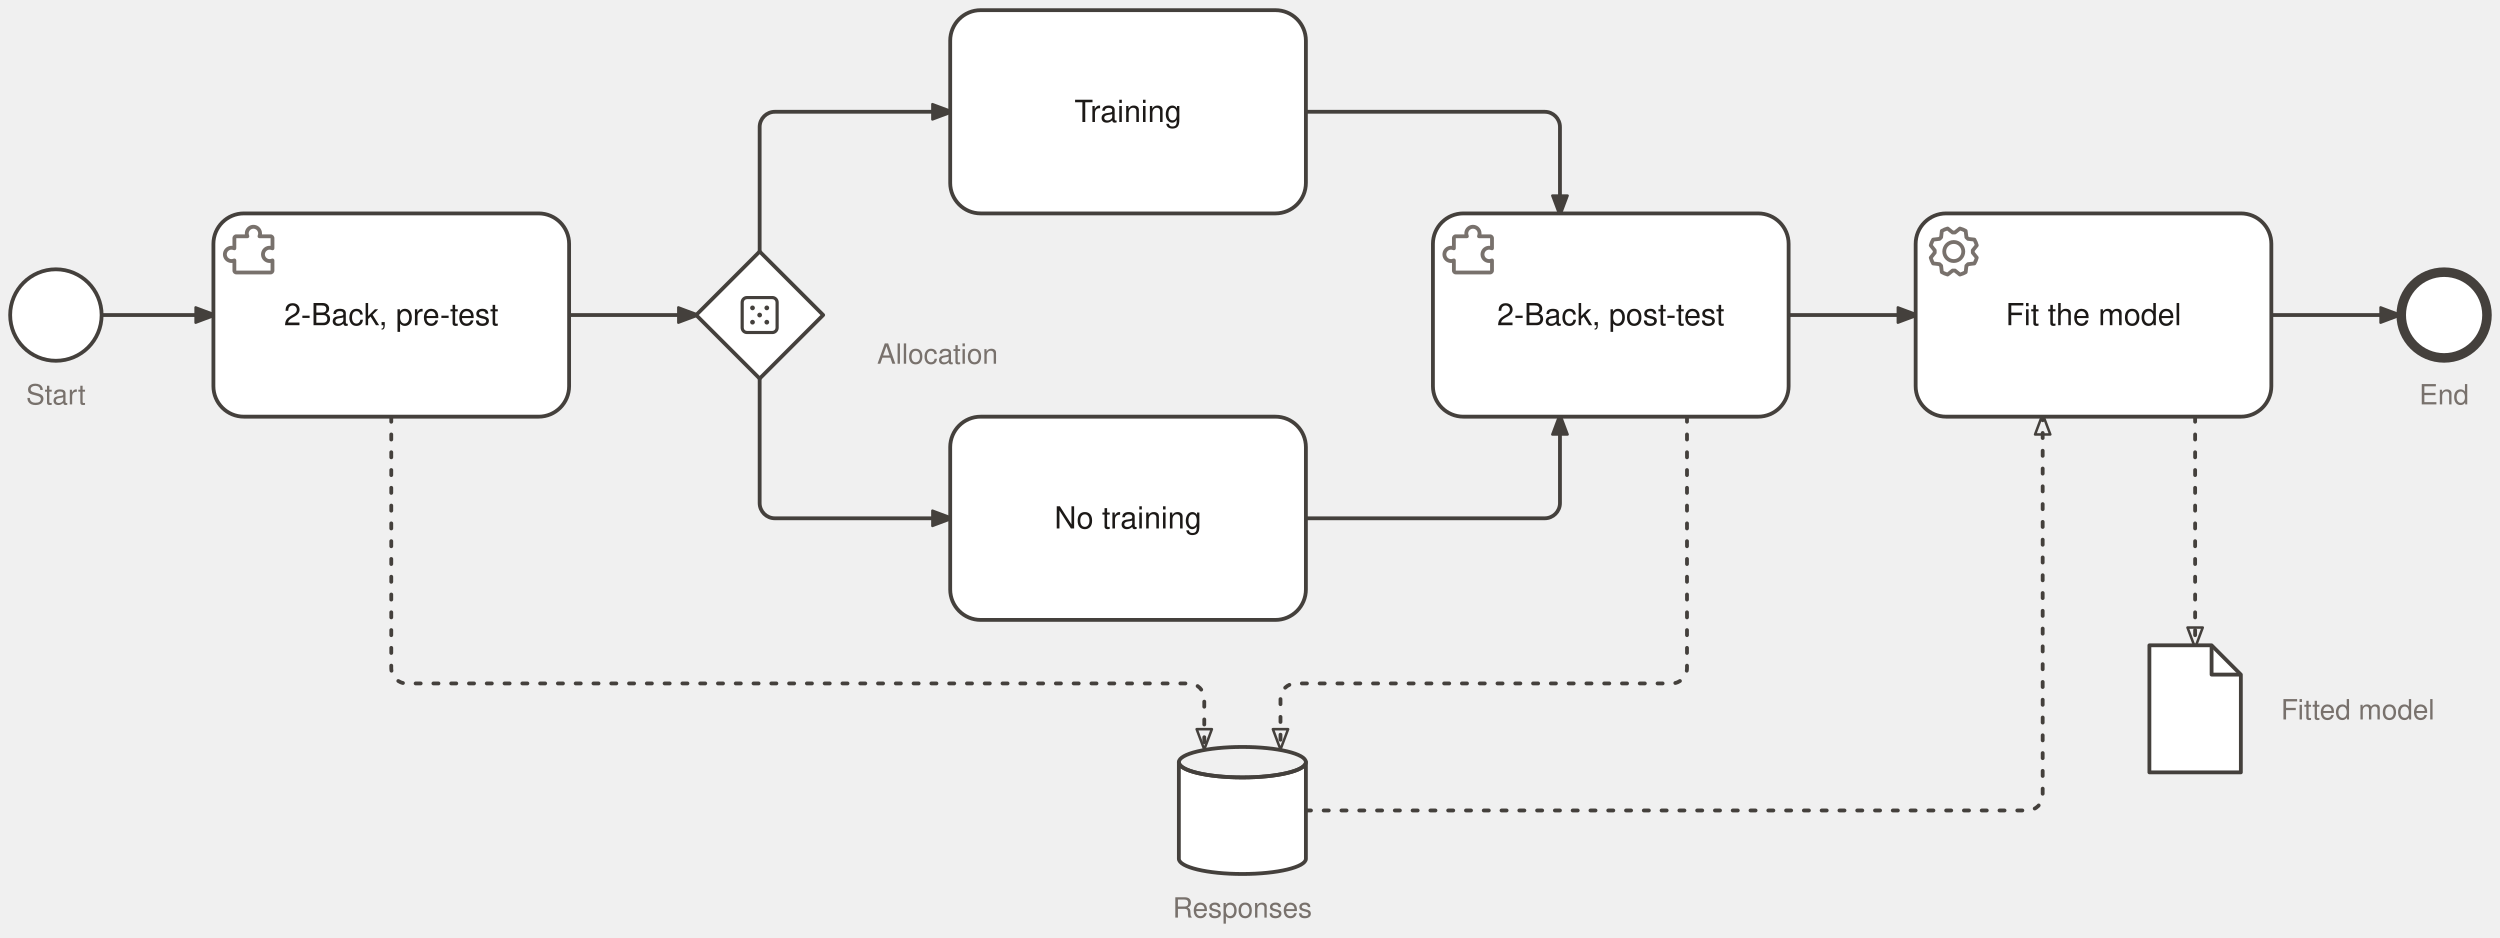
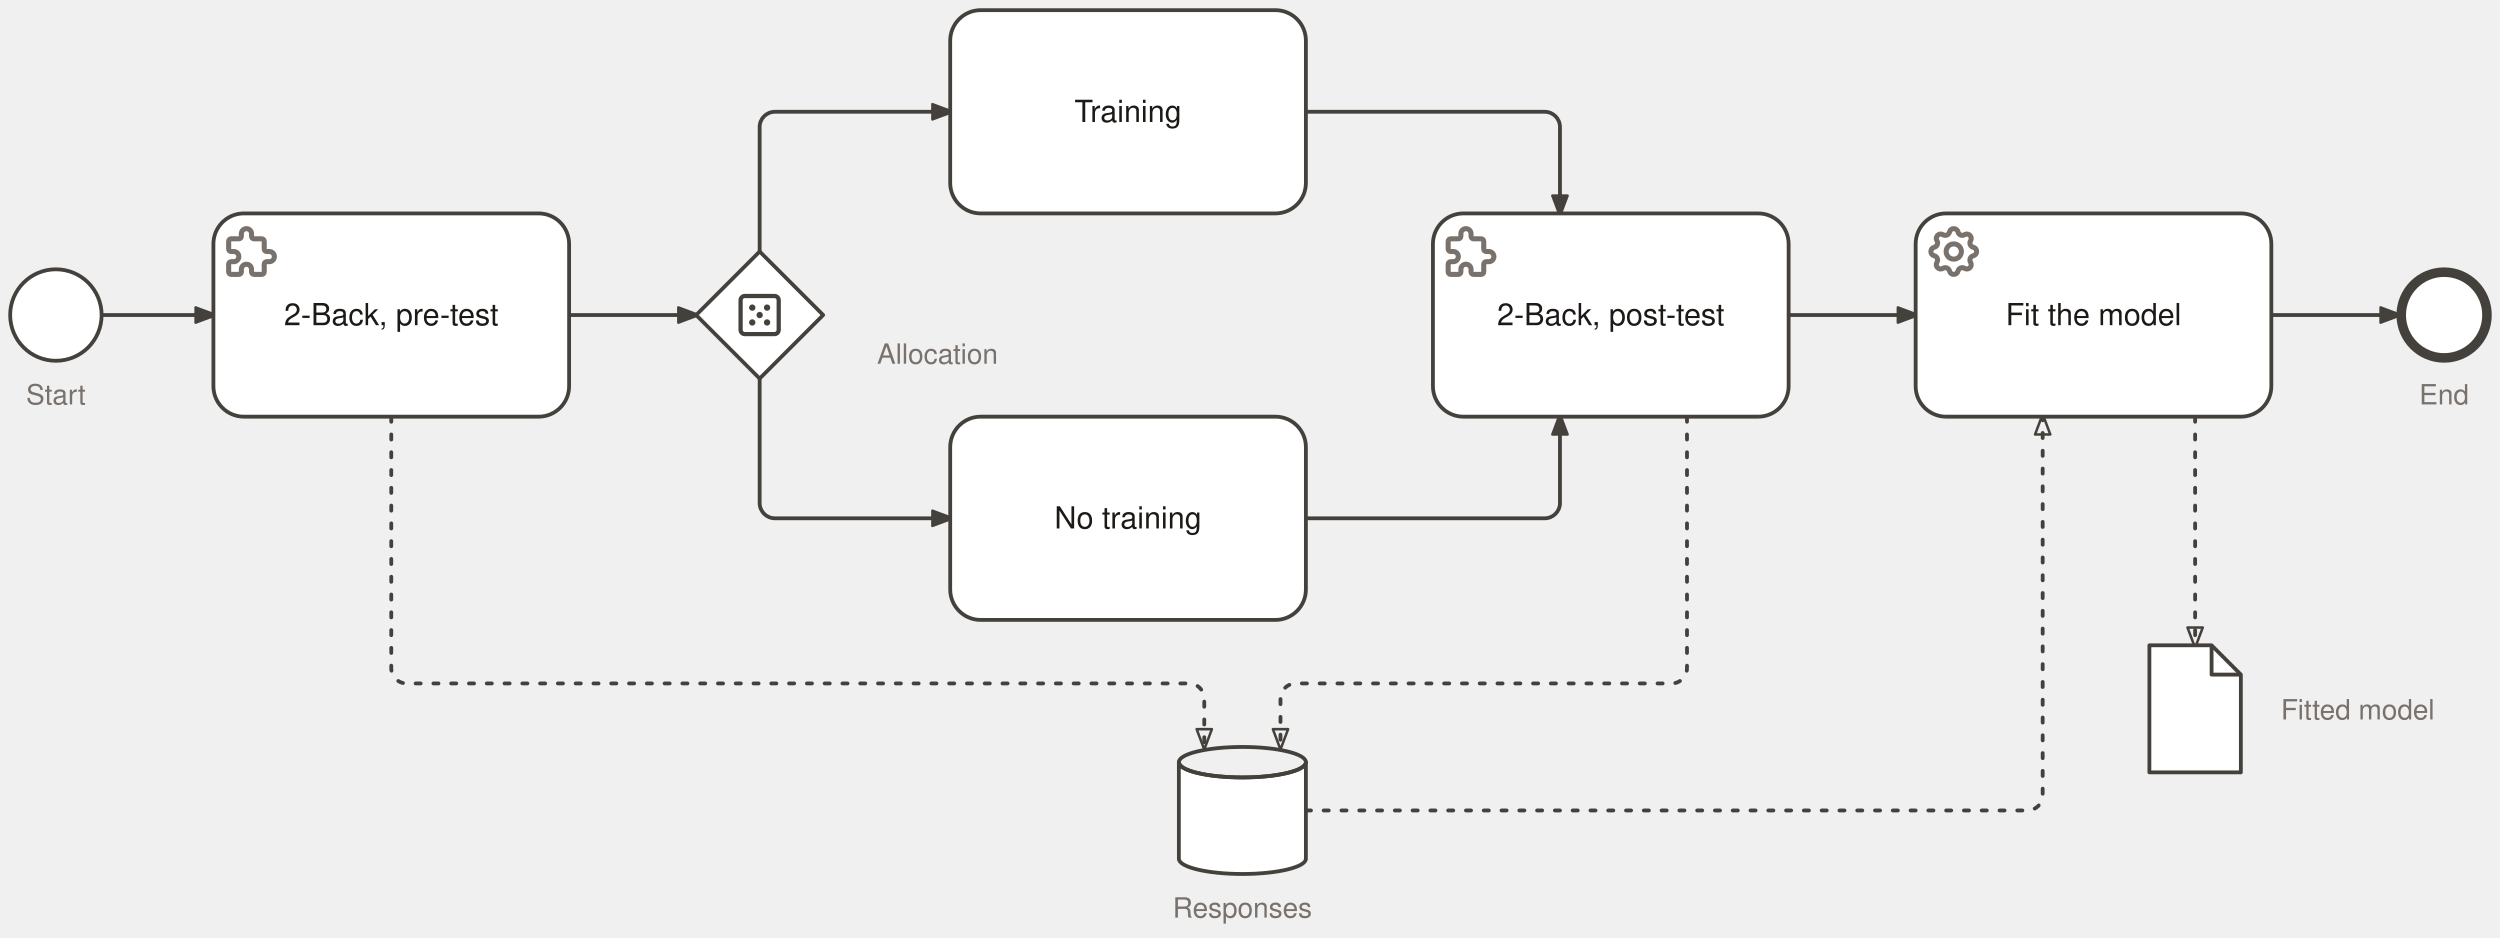
<svg xmlns="http://www.w3.org/2000/svg" class="sf-canvas" viewBox="56 -4 984 369" width="984" height="369">
  <defs>
    <marker id="sf-arrow-sequence" markerWidth="10" markerHeight="10" refX="8" refY="5" orient="auto" markerUnits="userSpaceOnUse">
      <path d="M1,2 L9,5 L1,8 Z" fill="context-stroke" stroke="context-stroke" stroke-width="1" stroke-linejoin="round" />
    </marker>
    <marker id="sf-arrow-message" markerWidth="10" markerHeight="10" refX="8" refY="5" orient="auto" markerUnits="userSpaceOnUse">
      <path d="M1,2 L9,5 L1,8 Z" fill="none" stroke="context-stroke" stroke-width="1" stroke-linejoin="round" />
    </marker>
    <marker id="sf-arrow-open" markerWidth="10" markerHeight="10" refX="8" refY="5" orient="auto" markerUnits="userSpaceOnUse">
      <path d="M1,2 L9,5 L1,8 Z" fill="none" stroke="context-stroke" stroke-width="1" stroke-linejoin="round" />
    </marker>
    <marker id="sf-marker-default" markerWidth="10" markerHeight="10" refX="0" refY="5" orient="auto" markerUnits="userSpaceOnUse">
      <path d="M3,2 L7,8" fill="none" stroke="context-stroke" stroke-width="1.5" />
    </marker>
    <marker id="sf-marker-message-start" markerWidth="10" markerHeight="10" refX="1.5" refY="5" orient="auto" markerUnits="userSpaceOnUse">
      <circle cx="5" cy="5" r="3" fill="#ffffff" stroke="context-stroke" stroke-width="1" />
    </marker>
  </defs>
  <g data-layer="elements">
    <g class="sf-connection" data-element-id="Out_Pre" data-element-type="bpmn:DataOutputAssociation">
      <path class="sf-connection-line" d="M 210 160 L 210 259 A 6 6 0 0 0 216 265 L 524 265 A 6 6 0 0 1 530 271 L 530 290" data-waypoints="210,160 210,265 530,265 530,290" fill="none" stroke="#44403c" stroke-width="1.5" stroke-linejoin="round" stroke-linecap="round" stroke-dasharray="2,5" marker-end="url(#sf-arrow-open)" />
    </g>
    <g class="sf-connection" data-element-id="Out_Post" data-element-type="bpmn:DataOutputAssociation">
      <path class="sf-connection-line" d="M 720 160 L 720 259 A 6 6 0 0 1 714 265 L 566 265 A 6 6 0 0 0 560 271 L 560 290" data-waypoints="720,160 720,265 560,265 560,290" fill="none" stroke="#44403c" stroke-width="1.5" stroke-linejoin="round" stroke-linecap="round" stroke-dasharray="2,5" marker-end="url(#sf-arrow-open)" />
    </g>
    <g class="sf-connection" data-element-id="In_Fit" data-element-type="bpmn:DataInputAssociation">
      <path class="sf-connection-line" d="M 570 315 L 854 315 A 6 6 0 0 0 860 309 L 860 160" data-waypoints="570,315 860,315 860,160" fill="none" stroke="#44403c" stroke-width="1.5" stroke-linejoin="round" stroke-linecap="round" stroke-dasharray="2,5" marker-end="url(#sf-arrow-open)" />
    </g>
    <g class="sf-connection" data-element-id="Out_Fit" data-element-type="bpmn:DataOutputAssociation">
      <path class="sf-connection-line" d="M 920 160 L 920 250" data-waypoints="920,160 920,250" fill="none" stroke="#44403c" stroke-width="1.5" stroke-linejoin="round" stroke-linecap="round" stroke-dasharray="2,5" marker-end="url(#sf-arrow-open)" />
    </g>
    <g class="sf-connection" data-element-id="Flow_Start" data-element-type="bpmn:SequenceFlow">
      <path class="sf-connection-line" d="M 96 120 L 140 120" data-waypoints="96,120 140,120" fill="none" stroke="#44403c" stroke-width="1.5" stroke-linejoin="round" stroke-linecap="round" marker-end="url(#sf-arrow-sequence)" />
    </g>
    <g class="sf-connection" data-element-id="Flow_Pre" data-element-type="bpmn:SequenceFlow">
      <path class="sf-connection-line" d="M 280 120 L 330 120" data-waypoints="280,120 330,120" fill="none" stroke="#44403c" stroke-width="1.5" stroke-linejoin="round" stroke-linecap="round" marker-end="url(#sf-arrow-sequence)" />
    </g>
    <g class="sf-connection" data-element-id="Flow_Arm_1" data-element-type="bpmn:SequenceFlow">
      <path class="sf-connection-line" d="M 355 95 L 355 46 A 6 6 0 0 1 361 40 L 430 40" data-waypoints="355,95 355,40 430,40" fill="none" stroke="#44403c" stroke-width="1.5" stroke-linejoin="round" stroke-linecap="round" marker-end="url(#sf-arrow-sequence)" />
    </g>
    <g class="sf-connection" data-element-id="Flow_Arm_2" data-element-type="bpmn:SequenceFlow">
      <path class="sf-connection-line" d="M 355 145 L 355 194 A 6 6 0 0 0 361 200 L 430 200" data-waypoints="355,145 355,200 430,200" fill="none" stroke="#44403c" stroke-width="1.5" stroke-linejoin="round" stroke-linecap="round" marker-end="url(#sf-arrow-sequence)" />
    </g>
    <g class="sf-connection" data-element-id="Flow_Train" data-element-type="bpmn:SequenceFlow">
      <path class="sf-connection-line" d="M 570 40 L 664 40 A 6 6 0 0 1 670 46 L 670 80" data-waypoints="570,40 670,40 670,80" fill="none" stroke="#44403c" stroke-width="1.5" stroke-linejoin="round" stroke-linecap="round" marker-end="url(#sf-arrow-sequence)" />
    </g>
    <g class="sf-connection" data-element-id="Flow_No_Train" data-element-type="bpmn:SequenceFlow">
      <path class="sf-connection-line" d="M 570 200 L 664 200 A 6 6 0 0 0 670 194 L 670 160" data-waypoints="570,200 670,200 670,160" fill="none" stroke="#44403c" stroke-width="1.5" stroke-linejoin="round" stroke-linecap="round" marker-end="url(#sf-arrow-sequence)" />
    </g>
    <g class="sf-connection" data-element-id="Flow_Post" data-element-type="bpmn:SequenceFlow">
      <path class="sf-connection-line" d="M 760 120 L 810 120" data-waypoints="760,120 810,120" fill="none" stroke="#44403c" stroke-width="1.5" stroke-linejoin="round" stroke-linecap="round" marker-end="url(#sf-arrow-sequence)" />
    </g>
    <g class="sf-connection" data-element-id="Flow_Fit" data-element-type="bpmn:SequenceFlow">
      <path class="sf-connection-line" d="M 950 120 L 1000 120" data-waypoints="950,120 1000,120" fill="none" stroke="#44403c" stroke-width="1.5" stroke-linejoin="round" stroke-linecap="round" marker-end="url(#sf-arrow-sequence)" />
    </g>
    <g class="sf-shape" data-element-id="Start" data-element-type="bpmn:StartEvent" transform="translate(60, 102)">
      <circle cx="18" cy="18" r="18" fill="#ffffff" stroke="#44403c" stroke-width="1.5" />
    </g>
    <g class="sf-shape" data-element-id="Pre" data-element-type="bpmn:Task" transform="translate(140, 80)">
      <rect x="0" y="0" width="140" height="80" rx="12" ry="12" fill="#ffffff" stroke="#44403c" stroke-width="1.5" />
-       <svg x="3" y="3" width="24" height="24" class="sf-icon" viewBox="0 0 256 256" stroke="none" color="#78716c" data-icon-key="Task">
-         <path fill="#78716c" d="M220.27 158.54a8 8 0 0 0-7.7-.46a20 20 0 1 1 0-36.16a8 8 0 0 0 11.43-7.23V72a16 16 0 0 0-16-16h-36.22a35 35 0 0 0 .22-4a36.1 36.1 0 0 0-11.36-26.24a36 36 0 0 0-60.55 23.62a36.6 36.6 0 0 0 .14 6.62H64a16 16 0 0 0-16 16v32.22a35 35 0 0 0-4-.22a36.12 36.12 0 0 0-26.24 11.36a35.7 35.7 0 0 0-9.69 27a36.08 36.08 0 0 0 33.31 33.6a35.7 35.7 0 0 0 6.62-.14V208a16 16 0 0 0 16 16h144a16 16 0 0 0 16-16v-42.69a8 8 0 0 0-3.73-6.77M208 208H64v-42.69a8 8 0 0 0-11.43-7.23a20 20 0 1 1 0-36.16A8 8 0 0 0 64 114.69V72h46.69a8 8 0 0 0 7.23-11.43a20 20 0 1 1 36.16 0A8 8 0 0 0 161.31 72H208v32.23a35.7 35.7 0 0 0-6.62-.14A36 36 0 0 0 204 176a35 35 0 0 0 4-.22Z" />
+       <svg x="3" y="3" width="24" height="24" class="sf-icon" viewBox="0 0 24 24" stroke="none" color="#78716c" data-icon-key="Task">
+         <path fill="none" stroke="#78716c" stroke-linecap="round" stroke-linejoin="round" stroke-width="2" d="M4 7h3a1 1 0 0 0 1-1V5a2 2 0 0 1 4 0v1a1 1 0 0 0 1 1h3a1 1 0 0 1 1 1v3a1 1 0 0 0 1 1h1a2 2 0 0 1 0 4h-1a1 1 0 0 0-1 1v3a1 1 0 0 1-1 1h-3a1 1 0 0 1-1-1v-1a2 2 0 0 0-4 0v1a1 1 0 0 1-1 1H4a1 1 0 0 1-1-1v-3a1 1 0 0 1 1-1h1a2 2 0 0 0 0-4H4a1 1 0 0 1-1-1V8a1 1 0 0 1 1-1" />
      </svg>
      <text class="sf-label" x="70" y="40" fill="#1c1917" font-size="12" font-weight="500" font-family="&quot;IBM Plex Sans&quot;, Helvetica, sans-serif" text-anchor="middle" dominant-baseline="middle" stroke-width="0">2-Back, pre-test</text>
    </g>
    <g class="sf-shape" data-element-id="Allocation" data-element-type="bpmn:ExclusiveGateway" transform="translate(330, 95)">
      <polygon points="25,0 50,25 25,50 0,25" fill="#ffffff" stroke="#44403c" stroke-width="1.5" stroke-linecap="round" stroke-linejoin="round" />
-       <svg x="15" y="15" width="20" height="20" class="sf-icon" viewBox="0 0 256 256" stroke="none" color="#44403c" data-icon-key="ExclusiveGateway">
-         <path fill="#44403c" d="M192 32H64a32 32 0 0 0-32 32v128a32 32 0 0 0 32 32h128a32 32 0 0 0 32-32V64a32 32 0 0 0-32-32m16 160a16 16 0 0 1-16 16H64a16 16 0 0 1-16-16V64a16 16 0 0 1 16-16h128a16 16 0 0 1 16 16ZM104 92a12 12 0 1 1-12-12a12 12 0 0 1 12 12m72 0a12 12 0 1 1-12-12a12 12 0 0 1 12 12m-72 72a12 12 0 1 1-12-12a12 12 0 0 1 12 12m36-36a12 12 0 1 1-12-12a12 12 0 0 1 12 12m36 36a12 12 0 1 1-12-12a12 12 0 0 1 12 12" />
+       <svg x="15" y="15" width="20" height="20" class="sf-icon" viewBox="0 0 24 24" stroke="none" color="#44403c" data-icon-key="ExclusiveGateway">
+         <g fill="none" stroke="#44403c" stroke-linecap="round" stroke-linejoin="round" stroke-width="2">
+           <path d="M3 5a2 2 0 0 1 2-2h14a2 2 0 0 1 2 2v14a2 2 0 0 1-2 2H5a2 2 0 0 1-2-2z" />
+           <path fill="#44403c" d="M8 8.5a.5.5 0 1 0 1 0a.5.5 0 1 0-1 0m7 0a.5.5 0 1 0 1 0a.5.5 0 1 0-1 0m0 7a.5.5 0 1 0 1 0a.5.5 0 1 0-1 0m-7 0a.5.5 0 1 0 1 0a.5.5 0 1 0-1 0m3.5-3.5a.5.5 0 1 0 1 0a.5.5 0 1 0-1 0" />
+         </g>
      </svg>
    </g>
    <g class="sf-shape" data-element-id="Training" data-element-type="bpmn:Task" transform="translate(430, 0)">
      <rect x="0" y="0" width="140" height="80" rx="12" ry="12" fill="#ffffff" stroke="#44403c" stroke-width="1.5" />
      <text class="sf-label" x="70" y="40" fill="#1c1917" font-size="12" font-weight="500" font-family="&quot;IBM Plex Sans&quot;, Helvetica, sans-serif" text-anchor="middle" dominant-baseline="middle" stroke-width="0">Training</text>
    </g>
    <g class="sf-shape" data-element-id="No_Training" data-element-type="bpmn:Task" transform="translate(430, 160)">
      <rect x="0" y="0" width="140" height="80" rx="12" ry="12" fill="#ffffff" stroke="#44403c" stroke-width="1.5" />
      <text class="sf-label" x="70" y="40" fill="#1c1917" font-size="12" font-weight="500" font-family="&quot;IBM Plex Sans&quot;, Helvetica, sans-serif" text-anchor="middle" dominant-baseline="middle" stroke-width="0">No training</text>
    </g>
    <g class="sf-shape" data-element-id="Post" data-element-type="bpmn:Task" transform="translate(620, 80)">
      <rect x="0" y="0" width="140" height="80" rx="12" ry="12" fill="#ffffff" stroke="#44403c" stroke-width="1.5" />
-       <svg x="3" y="3" width="24" height="24" class="sf-icon" viewBox="0 0 256 256" stroke="none" color="#78716c" data-icon-key="Task">
-         <path fill="#78716c" d="M220.27 158.54a8 8 0 0 0-7.7-.46a20 20 0 1 1 0-36.16a8 8 0 0 0 11.43-7.23V72a16 16 0 0 0-16-16h-36.22a35 35 0 0 0 .22-4a36.1 36.1 0 0 0-11.36-26.24a36 36 0 0 0-60.55 23.62a36.6 36.6 0 0 0 .14 6.62H64a16 16 0 0 0-16 16v32.22a35 35 0 0 0-4-.22a36.12 36.12 0 0 0-26.24 11.36a35.7 35.7 0 0 0-9.69 27a36.08 36.08 0 0 0 33.31 33.6a35.7 35.7 0 0 0 6.62-.14V208a16 16 0 0 0 16 16h144a16 16 0 0 0 16-16v-42.69a8 8 0 0 0-3.73-6.77M208 208H64v-42.69a8 8 0 0 0-11.43-7.23a20 20 0 1 1 0-36.16A8 8 0 0 0 64 114.69V72h46.69a8 8 0 0 0 7.23-11.43a20 20 0 1 1 36.16 0A8 8 0 0 0 161.31 72H208v32.23a35.7 35.7 0 0 0-6.62-.14A36 36 0 0 0 204 176a35 35 0 0 0 4-.22Z" />
+       <svg x="3" y="3" width="24" height="24" class="sf-icon" viewBox="0 0 24 24" stroke="none" color="#78716c" data-icon-key="Task">
+         <path fill="none" stroke="#78716c" stroke-linecap="round" stroke-linejoin="round" stroke-width="2" d="M4 7h3a1 1 0 0 0 1-1V5a2 2 0 0 1 4 0v1a1 1 0 0 0 1 1h3a1 1 0 0 1 1 1v3a1 1 0 0 0 1 1h1a2 2 0 0 1 0 4h-1a1 1 0 0 0-1 1v3a1 1 0 0 1-1 1h-3a1 1 0 0 1-1-1v-1a2 2 0 0 0-4 0v1a1 1 0 0 1-1 1H4a1 1 0 0 1-1-1v-3a1 1 0 0 1 1-1h1a2 2 0 0 0 0-4H4a1 1 0 0 1-1-1V8a1 1 0 0 1 1-1" />
      </svg>
      <text class="sf-label" x="70" y="40" fill="#1c1917" font-size="12" font-weight="500" font-family="&quot;IBM Plex Sans&quot;, Helvetica, sans-serif" text-anchor="middle" dominant-baseline="middle" stroke-width="0">2-Back, post-test</text>
    </g>
    <g class="sf-shape" data-element-id="Fit" data-element-type="bpmn:ServiceTask" transform="translate(810, 80)">
      <rect x="0" y="0" width="140" height="80" rx="12" ry="12" fill="#ffffff" stroke="#44403c" stroke-width="1.5" />
-       <svg x="3" y="3" width="24" height="24" class="sf-icon" viewBox="0 0 256 256" stroke="none" color="#78716c" data-icon-key="ServiceTask">
-         <path fill="#78716c" d="M128 80a48 48 0 1 0 48 48a48.05 48.05 0 0 0-48-48m0 80a32 32 0 1 1 32-32a32 32 0 0 1-32 32m88-29.84q.06-2.16 0-4.32l14.92-18.64a8 8 0 0 0 1.48-7.06a107.2 107.2 0 0 0-10.88-26.25a8 8 0 0 0-6-3.93l-23.72-2.64q-1.48-1.56-3-3L186 40.54a8 8 0 0 0-3.94-6a107.7 107.7 0 0 0-26.25-10.87a8 8 0 0 0-7.06 1.49L130.16 40h-4.32L107.2 25.11a8 8 0 0 0-7.06-1.48a107.6 107.6 0 0 0-26.25 10.88a8 8 0 0 0-3.93 6l-2.64 23.76q-1.56 1.49-3 3L40.54 70a8 8 0 0 0-6 3.94a107.7 107.7 0 0 0-10.87 26.25a8 8 0 0 0 1.49 7.06L40 125.84v4.32L25.11 148.8a8 8 0 0 0-1.48 7.06a107.2 107.2 0 0 0 10.88 26.25a8 8 0 0 0 6 3.93l23.72 2.64q1.49 1.56 3 3L70 215.46a8 8 0 0 0 3.94 6a107.7 107.7 0 0 0 26.25 10.87a8 8 0 0 0 7.06-1.49L125.84 216q2.16.06 4.32 0l18.64 14.92a8 8 0 0 0 7.06 1.48a107.2 107.2 0 0 0 26.25-10.88a8 8 0 0 0 3.93-6l2.64-23.72q1.56-1.48 3-3l23.78-2.8a8 8 0 0 0 6-3.94a107.7 107.7 0 0 0 10.87-26.25a8 8 0 0 0-1.49-7.06Zm-16.1-6.5a74 74 0 0 1 0 8.68a8 8 0 0 0 1.74 5.48l14.19 17.73a91.6 91.6 0 0 1-6.23 15l-22.6 2.56a8 8 0 0 0-5.1 2.64a74 74 0 0 1-6.14 6.14a8 8 0 0 0-2.64 5.1l-2.51 22.58a91.3 91.3 0 0 1-15 6.23l-17.74-14.19a8 8 0 0 0-5-1.75h-.48a74 74 0 0 1-8.68 0a8 8 0 0 0-5.48 1.74l-17.78 14.2a91.6 91.6 0 0 1-15-6.23L82.89 187a8 8 0 0 0-2.64-5.1a74 74 0 0 1-6.14-6.14a8 8 0 0 0-5.1-2.64l-22.58-2.52a91.3 91.3 0 0 1-6.23-15l14.19-17.74a8 8 0 0 0 1.74-5.48a74 74 0 0 1 0-8.68a8 8 0 0 0-1.74-5.48L40.2 100.45a91.6 91.6 0 0 1 6.23-15L69 82.89a8 8 0 0 0 5.1-2.64a74 74 0 0 1 6.14-6.14A8 8 0 0 0 82.89 69l2.51-22.57a91.3 91.3 0 0 1 15-6.23l17.74 14.19a8 8 0 0 0 5.48 1.74a74 74 0 0 1 8.68 0a8 8 0 0 0 5.48-1.74l17.77-14.19a91.6 91.6 0 0 1 15 6.23L173.11 69a8 8 0 0 0 2.64 5.1a74 74 0 0 1 6.14 6.14a8 8 0 0 0 5.1 2.64l22.58 2.51a91.3 91.3 0 0 1 6.23 15l-14.19 17.74a8 8 0 0 0-1.74 5.53Z" />
+       <svg x="3" y="3" width="24" height="24" class="sf-icon" viewBox="0 0 24 24" stroke="none" color="#78716c" data-icon-key="ServiceTask">
+         <g fill="none" stroke="#78716c" stroke-linecap="round" stroke-linejoin="round" stroke-width="2">
+           <path d="M10.325 4.317c.426-1.756 2.924-1.756 3.35 0a1.724 1.724 0 0 0 2.573 1.066c1.543-.94 3.31.826 2.37 2.37a1.724 1.724 0 0 0 1.065 2.572c1.756.426 1.756 2.924 0 3.35a1.724 1.724 0 0 0-1.066 2.573c.94 1.543-.826 3.31-2.37 2.37a1.724 1.724 0 0 0-2.572 1.065c-.426 1.756-2.924 1.756-3.35 0a1.724 1.724 0 0 0-2.573-1.066c-1.543.94-3.31-.826-2.37-2.37a1.724 1.724 0 0 0-1.065-2.572c-1.756-.426-1.756-2.924 0-3.35a1.724 1.724 0 0 0 1.066-2.573c-.94-1.543.826-3.31 2.37-2.37c1 .608 2.296.07 2.572-1.065" />
+           <path d="M9 12a3 3 0 1 0 6 0a3 3 0 0 0-6 0" />
+         </g>
      </svg>
      <text class="sf-label" x="70" y="40" fill="#1c1917" font-size="12" font-weight="500" font-family="&quot;IBM Plex Sans&quot;, Helvetica, sans-serif" text-anchor="middle" dominant-baseline="middle" stroke-width="0">Fit the model</text>
    </g>
    <g class="sf-shape" data-element-id="End" data-element-type="bpmn:EndEvent" transform="translate(1000, 102)">
      <circle cx="18" cy="18" r="16.875" fill="#ffffff" stroke="#44403c" stroke-width="3.75" />
    </g>
    <g class="sf-shape" data-element-id="Responses" data-element-type="bpmn:DataStoreReference" transform="translate(520, 290)">
      <path d="M0,6 A25,6 0 0 0 50,6 L50,44 A25,6 0 0 1 0,44 Z" fill="#ffffff" stroke="#44403c" stroke-width="1.5" stroke-linejoin="round" />
      <path d="M0,6 A25,6 0 0 0 50,6 A25,6 0 0 0 0,6 Z" fill="none" stroke="#44403c" stroke-width="1.5" />
    </g>
    <g class="sf-shape" data-element-id="Fitted_Model" data-element-type="bpmn:DataObjectReference" transform="translate(902, 250)">
      <path d="M0,0 L24.48,0 L36,11.52 L36,50 L0,50 Z" fill="#ffffff" stroke="#44403c" stroke-width="1.5" stroke-linejoin="round" />
      <path d="M24.48,0 L24.48,11.52 L36,11.52" fill="none" stroke="#44403c" stroke-width="1.5" stroke-linejoin="round" />
    </g>
    <g class="sf-external-label" data-element-id="Start_label" data-element-type="bpmn:StartEvent" data-label-owner="Start" transform="translate(61.05, 144)">
      <text class="sf-label" x="16.95" y="7.5" fill="#78716c" font-size="11" font-weight="400" font-family="&quot;IBM Plex Sans&quot;, Helvetica, sans-serif" text-anchor="middle" dominant-baseline="middle" stroke-width="0">Start</text>
    </g>
    <g class="sf-external-label" data-element-id="Allocation_label" data-element-type="bpmn:ExclusiveGateway" data-label-owner="Allocation" transform="translate(385, 128)">
      <text class="sf-label" x="40" y="7.5" fill="#78716c" font-size="11" font-weight="400" font-family="&quot;IBM Plex Sans&quot;, Helvetica, sans-serif" text-anchor="middle" dominant-baseline="middle" stroke-width="0">Allocation</text>
    </g>
    <g class="sf-external-label" data-element-id="End_label" data-element-type="bpmn:EndEvent" data-label-owner="End" transform="translate(1007.43, 144)">
      <text class="sf-label" x="10.57" y="7.5" fill="#78716c" font-size="11" font-weight="400" font-family="&quot;IBM Plex Sans&quot;, Helvetica, sans-serif" text-anchor="middle" dominant-baseline="middle" stroke-width="0">End</text>
    </g>
    <g class="sf-external-label" data-element-id="Responses_label" data-element-type="bpmn:DataStoreReference" data-label-owner="Responses" transform="translate(515.29, 346)">
      <text class="sf-label" x="29.71" y="7.5" fill="#78716c" font-size="11" font-weight="400" font-family="&quot;IBM Plex Sans&quot;, Helvetica, sans-serif" text-anchor="middle" dominant-baseline="middle" stroke-width="0">Responses</text>
    </g>
    <g class="sf-external-label" data-element-id="Fitted_Model_label" data-element-type="bpmn:DataObjectReference" data-label-owner="Fitted_Model" transform="translate(944, 268)">
      <text class="sf-label" x="40" y="7.5" fill="#78716c" font-size="11" font-weight="400" font-family="&quot;IBM Plex Sans&quot;, Helvetica, sans-serif" text-anchor="middle" dominant-baseline="middle" stroke-width="0">Fitted model</text>
    </g>
  </g>
</svg>
